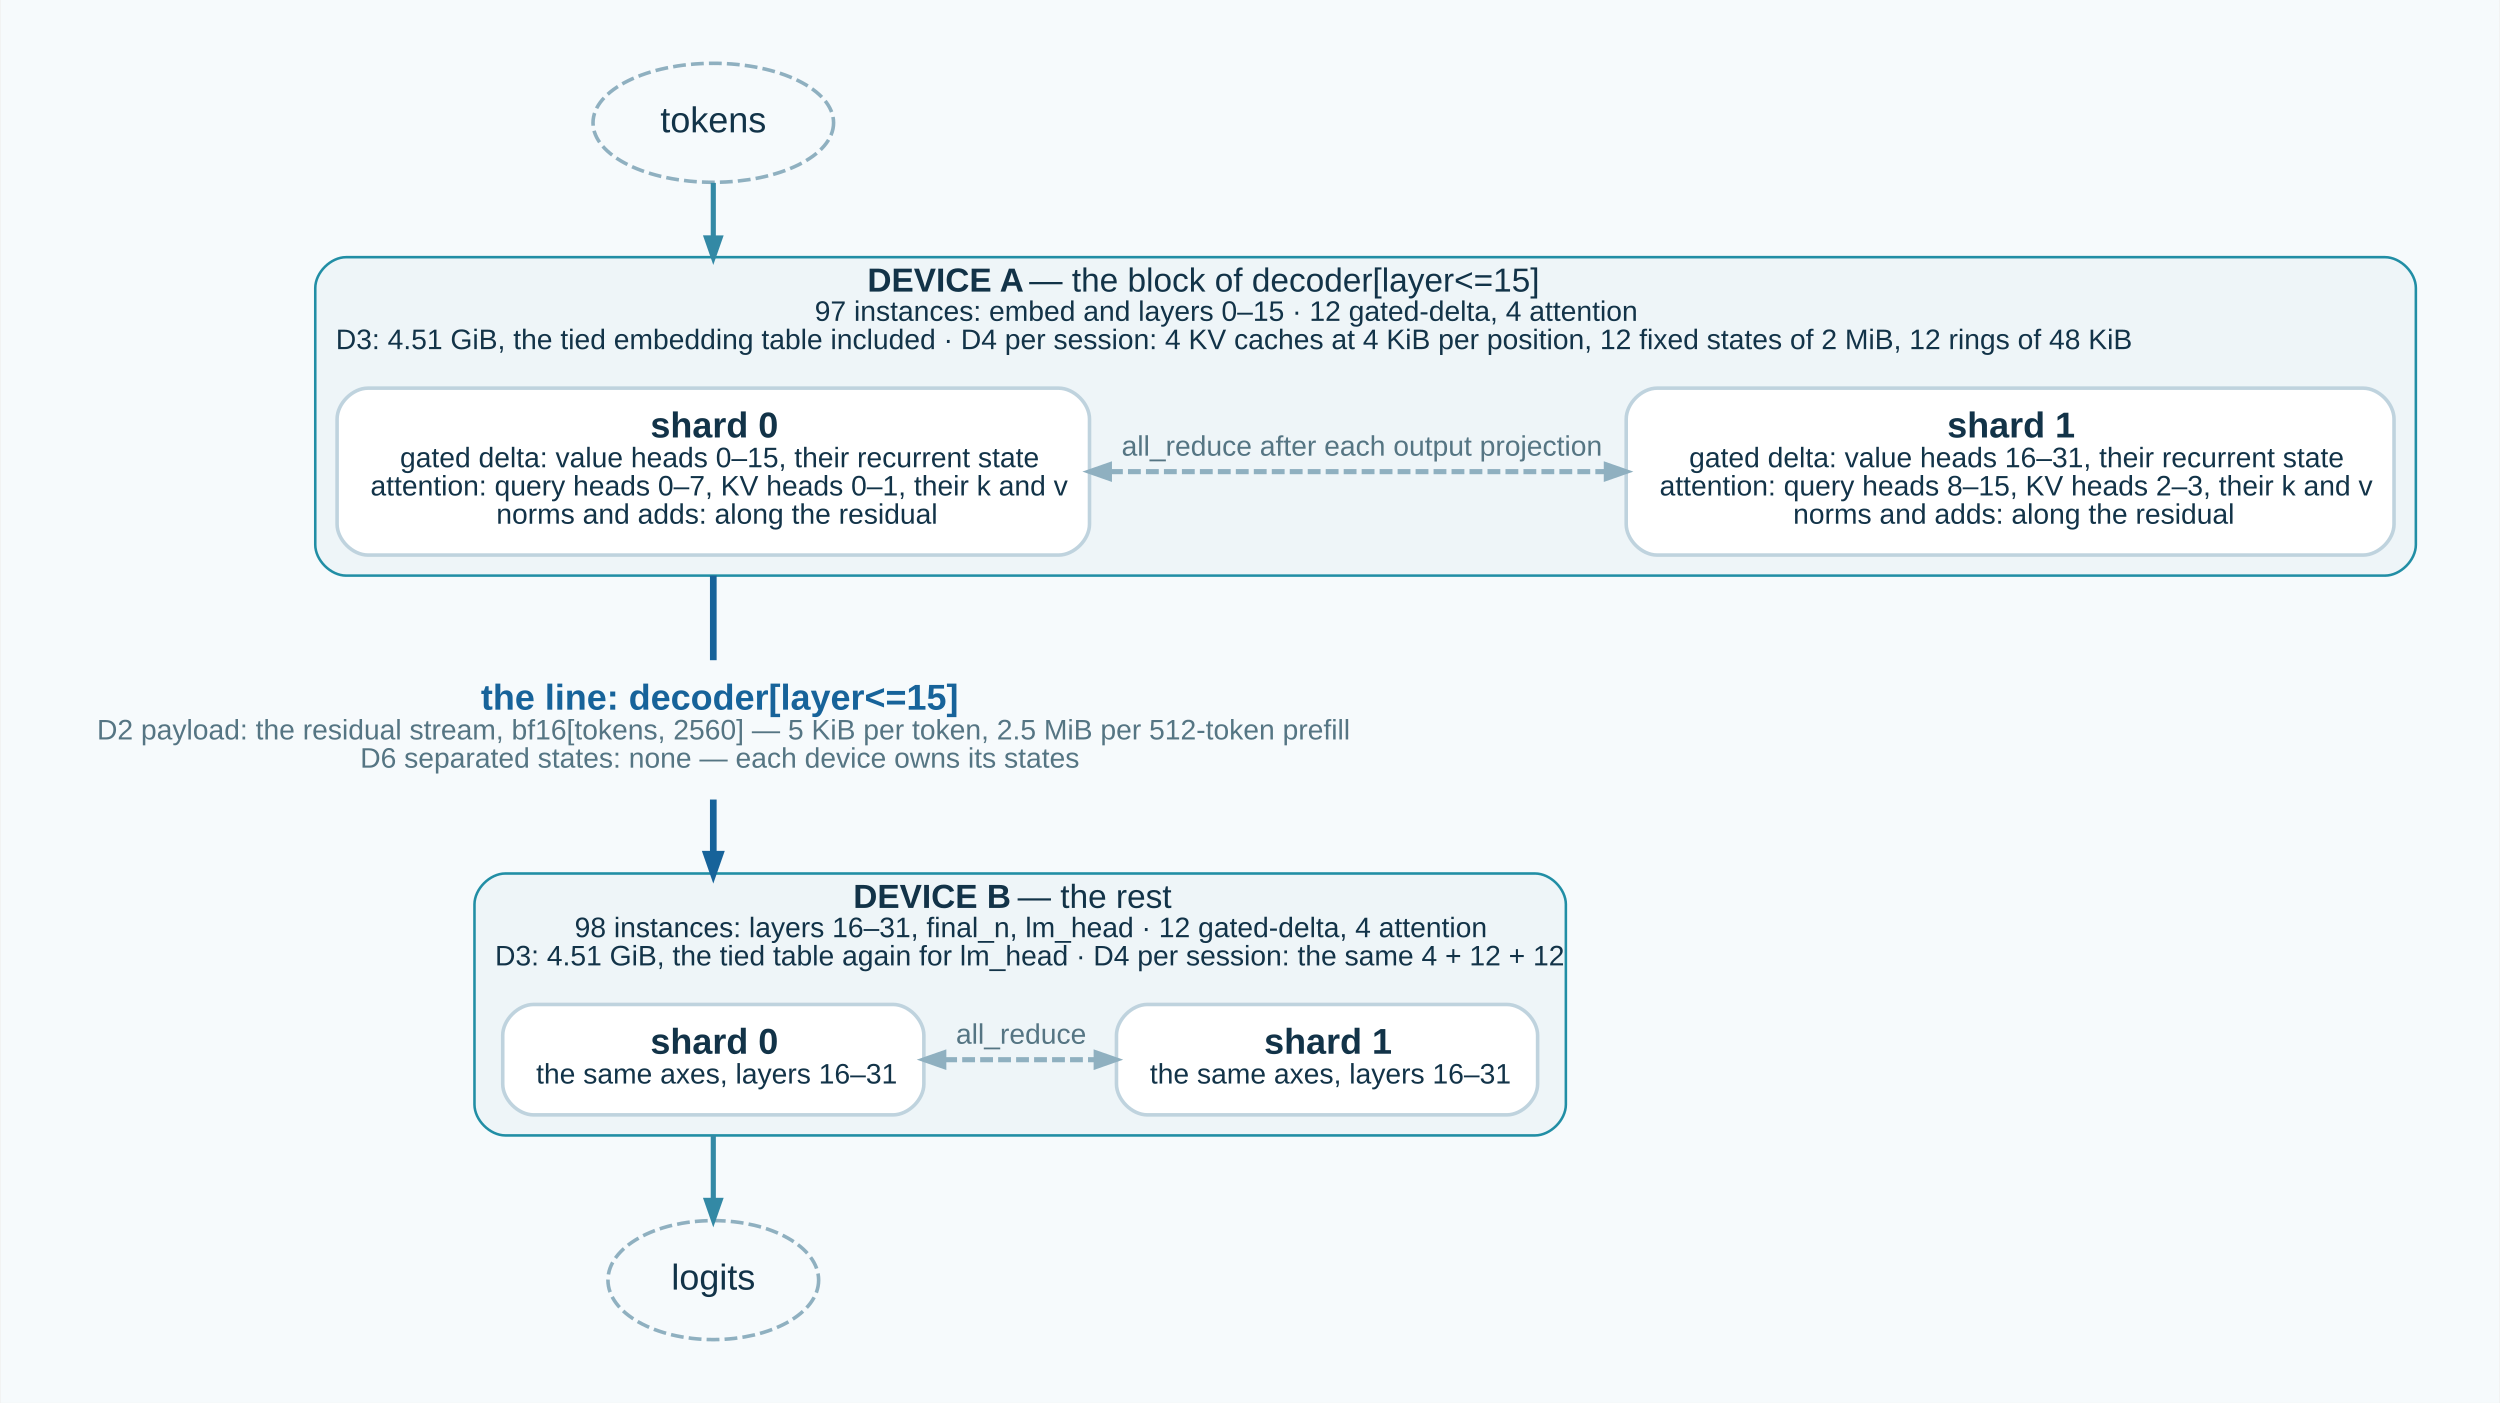
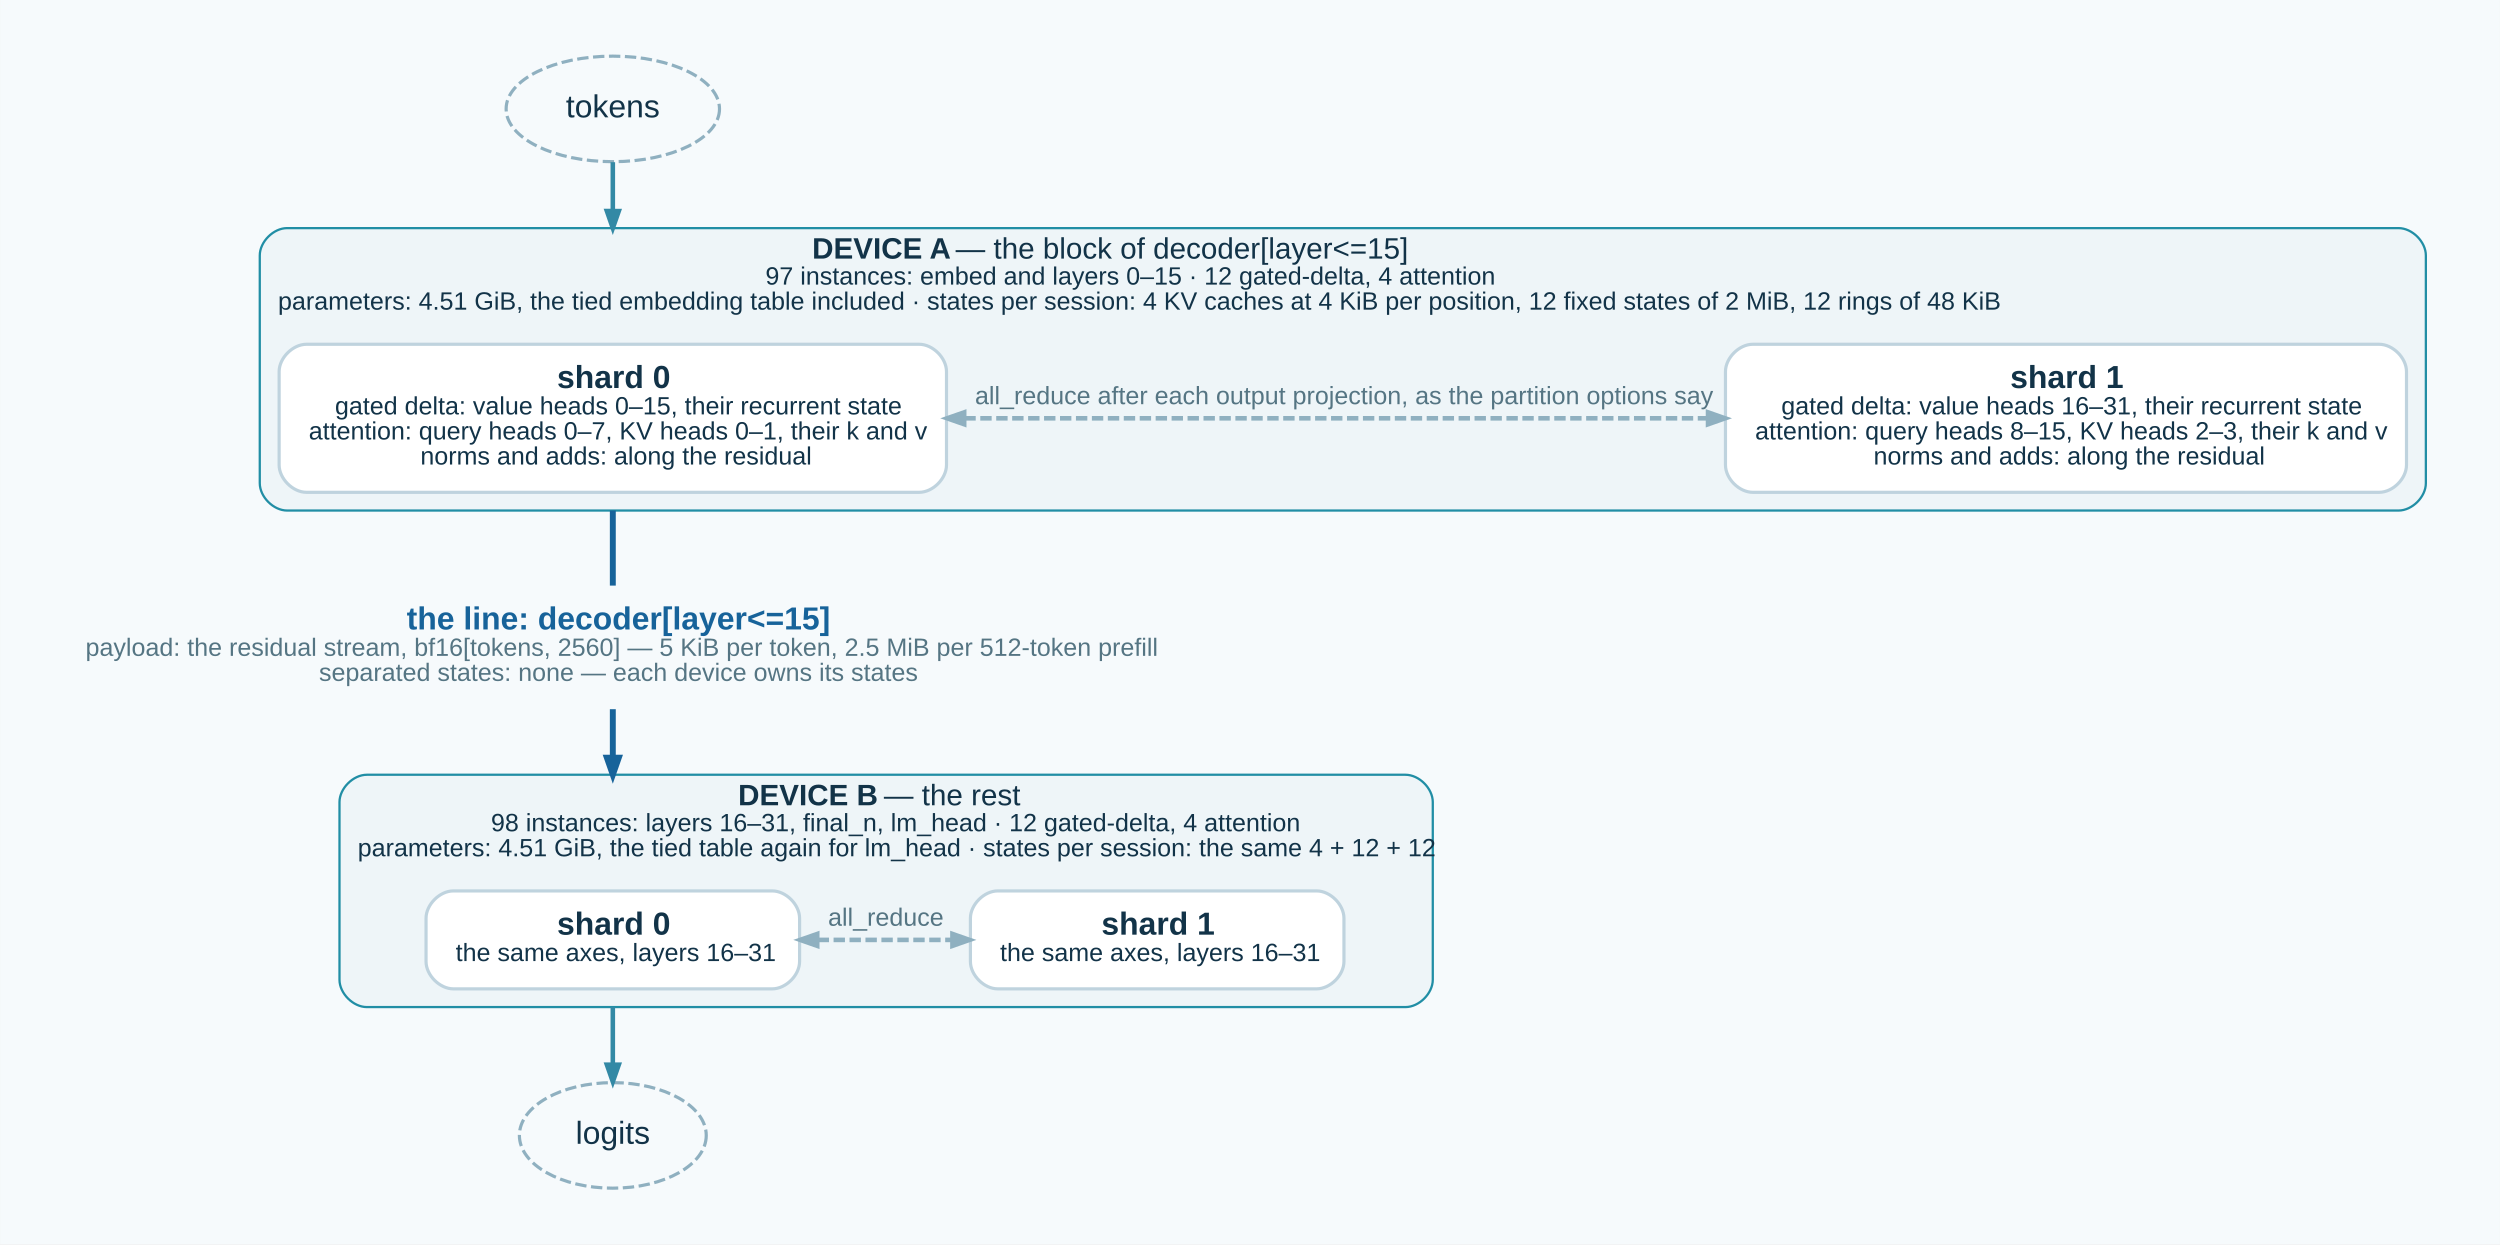
- <svg xmlns="http://www.w3.org/2000/svg" width="973pt" height="546pt" viewBox="0.00 0.00 972.96 546.30">
+ <svg xmlns="http://www.w3.org/2000/svg" width="1097pt" height="546pt" viewBox="0.00 0.00 1097.46 546.30">
  <g id="graph0" class="graph" transform="scale(1 1) rotate(0) translate(24.48 521.82)">
-     <polygon fill="#f6fafc" stroke="transparent" points="-24.48,24.48 -24.48,-521.82 948.48,-521.82 948.48,24.48 -24.48,24.48" />
+     <polygon fill="#f6fafc" stroke="transparent" points="-24.48,24.48 -24.48,-521.82 1072.98,-521.82 1072.98,24.48 -24.48,24.48" />
    <g id="clust1" class="cluster">
-       <path fill="#eef5f8" stroke="#218ea5" d="M110,-297.67C110,-297.67 904,-297.67 904,-297.67 910,-297.67 916,-303.67 916,-309.67 916,-309.67 916,-409.67 916,-409.67 916,-415.67 910,-421.67 904,-421.67 904,-421.67 110,-421.67 110,-421.67 104,-421.67 98,-415.67 98,-409.67 98,-409.67 98,-309.67 98,-309.67 98,-303.67 104,-297.67 110,-297.67" />
-       <text text-anchor="start" x="313" y="-408.27" font-family="Arial" font-weight="bold" font-size="13.00" fill="#123348">DEVICE A</text>
-       <text text-anchor="start" x="376" y="-408.27" font-family="Arial" font-size="13.00" fill="#123348"> — the block of decoder[layer&lt;=15]</text>
-       <text text-anchor="start" x="292.5" y="-396.87" font-family="Arial" font-size="11.00" fill="#123348">97 instances: embed and layers 0–15 · 12 gated-delta, 4 attention</text>
-       <text text-anchor="start" x="106" y="-385.87" font-family="Arial" font-size="11.00" fill="#123348">D3: 4.51 GiB, the tied embedding table included · D4 per session: 4 KV caches at 4 KiB per position, 12 fixed states of 2 MiB, 12 rings of 48 KiB</text>
+       <path fill="#eef5f8" stroke="#218ea5" d="M101.5,-297.67C101.5,-297.67 1028.5,-297.67 1028.5,-297.67 1034.5,-297.67 1040.5,-303.67 1040.5,-309.67 1040.5,-309.67 1040.5,-409.67 1040.5,-409.67 1040.5,-415.67 1034.5,-421.67 1028.5,-421.67 1028.5,-421.67 101.5,-421.67 101.5,-421.67 95.5,-421.67 89.5,-415.67 89.5,-409.67 89.5,-409.67 89.5,-309.67 89.5,-309.67 89.5,-303.67 95.5,-297.67 101.5,-297.67" />
+       <text text-anchor="start" x="332" y="-408.27" font-family="Arial" font-weight="bold" font-size="13.00" fill="#123348">DEVICE A</text>
+       <text text-anchor="start" x="395" y="-408.27" font-family="Arial" font-size="13.00" fill="#123348"> — the block of decoder[layer&lt;=15]</text>
+       <text text-anchor="start" x="311.5" y="-396.87" font-family="Arial" font-size="11.00" fill="#123348">97 instances: embed and layers 0–15 · 12 gated-delta, 4 attention</text>
+       <text text-anchor="start" x="97.5" y="-385.87" font-family="Arial" font-size="11.00" fill="#123348">parameters: 4.51 GiB, the tied embedding table included · states per session: 4 KV caches at 4 KiB per position, 12 fixed states of 2 MiB, 12 rings of 48 KiB</text>
    </g>
    <g id="clust3" class="cluster">
-       <path fill="#eef5f8" stroke="#218ea5" d="M172,-79.67C172,-79.67 573,-79.67 573,-79.67 579,-79.67 585,-85.67 585,-91.67 585,-91.67 585,-169.67 585,-169.67 585,-175.67 579,-181.67 573,-181.67 573,-181.67 172,-181.67 172,-181.67 166,-181.67 160,-175.67 160,-169.67 160,-169.67 160,-91.67 160,-91.67 160,-85.67 166,-79.67 172,-79.67" />
-       <text text-anchor="start" x="307.5" y="-168.27" font-family="Arial" font-weight="bold" font-size="13.00" fill="#123348">DEVICE B</text>
-       <text text-anchor="start" x="371.5" y="-168.27" font-family="Arial" font-size="13.00" fill="#123348"> — the rest</text>
-       <text text-anchor="start" x="199" y="-156.87" font-family="Arial" font-size="11.00" fill="#123348">98 instances: layers 16–31, final_n, lm_head · 12 gated-delta, 4 attention</text>
-       <text text-anchor="start" x="168" y="-145.87" font-family="Arial" font-size="11.00" fill="#123348">D3: 4.51 GiB, the tied table again for lm_head · D4 per session: the same 4 + 12 + 12</text>
+       <path fill="#eef5f8" stroke="#218ea5" d="M136.5,-79.67C136.5,-79.67 592.5,-79.67 592.5,-79.67 598.5,-79.67 604.5,-85.67 604.5,-91.67 604.5,-91.67 604.5,-169.67 604.5,-169.67 604.5,-175.67 598.5,-181.67 592.5,-181.67 592.5,-181.67 136.5,-181.67 136.5,-181.67 130.5,-181.67 124.5,-175.67 124.5,-169.67 124.5,-169.67 124.5,-91.67 124.5,-91.67 124.5,-85.67 130.5,-79.67 136.5,-79.67" />
+       <text text-anchor="start" x="299.5" y="-168.27" font-family="Arial" font-weight="bold" font-size="13.00" fill="#123348">DEVICE B</text>
+       <text text-anchor="start" x="363.5" y="-168.27" font-family="Arial" font-size="13.00" fill="#123348"> — the rest</text>
+       <text text-anchor="start" x="191" y="-156.87" font-family="Arial" font-size="11.00" fill="#123348">98 instances: layers 16–31, final_n, lm_head · 12 gated-delta, 4 attention</text>
+       <text text-anchor="start" x="132.5" y="-145.87" font-family="Arial" font-size="11.00" fill="#123348">parameters: 4.51 GiB, the tied table again for lm_head · states per session: the same 4 + 12 + 12</text>
    </g>
    <g id="node1" class="node">
-       <ellipse fill="none" stroke="#8fb0c0" stroke-width="1.4" stroke-dasharray="5,2" cx="253" cy="-474" rx="46.84" ry="23.17" />
-       <text text-anchor="middle" x="253" y="-470.3" font-family="Arial" font-size="14.00" fill="#123348">tokens</text>
+       <ellipse fill="none" stroke="#8fb0c0" stroke-width="1.4" stroke-dasharray="5,2" cx="244.5" cy="-474" rx="46.84" ry="23.17" />
+       <text text-anchor="middle" x="244.5" y="-470.3" font-family="Arial" font-size="14.00" fill="#123348">tokens</text>
    </g>
    <g id="node2" class="node">
-       <path fill="#ffffff" stroke="#bfd3de" stroke-width="1.4" d="M387.5,-370.67C387.5,-370.67 118.5,-370.67 118.5,-370.67 112.5,-370.67 106.5,-364.67 106.5,-358.67 106.5,-358.67 106.5,-317.67 106.5,-317.67 106.5,-311.67 112.5,-305.67 118.5,-305.67 118.5,-305.67 387.5,-305.67 387.5,-305.67 393.5,-305.67 399.5,-311.67 399.5,-317.67 399.5,-317.67 399.5,-358.67 399.5,-358.67 399.5,-364.67 393.5,-370.67 387.5,-370.67" />
-       <text text-anchor="start" x="228.5" y="-351.47" font-family="Arial" font-weight="bold" font-size="14.00" fill="#123348">shard 0</text>
-       <text text-anchor="start" x="131" y="-339.87" font-family="Arial" font-size="11.00" fill="#123348">gated delta: value heads 0–15, their recurrent state</text>
-       <text text-anchor="start" x="119.5" y="-328.87" font-family="Arial" font-size="11.00" fill="#123348">attention: query heads 0–7, KV heads 0–1, their k and v</text>
-       <text text-anchor="start" x="168.5" y="-317.87" font-family="Arial" font-size="11.00" fill="#123348">norms and adds: along the residual</text>
+       <path fill="#ffffff" stroke="#bfd3de" stroke-width="1.4" d="M379,-370.67C379,-370.67 110,-370.67 110,-370.67 104,-370.67 98,-364.67 98,-358.67 98,-358.67 98,-317.67 98,-317.67 98,-311.67 104,-305.67 110,-305.67 110,-305.67 379,-305.67 379,-305.67 385,-305.67 391,-311.67 391,-317.67 391,-317.67 391,-358.67 391,-358.67 391,-364.67 385,-370.67 379,-370.67" />
+       <text text-anchor="start" x="220" y="-351.47" font-family="Arial" font-weight="bold" font-size="14.00" fill="#123348">shard 0</text>
+       <text text-anchor="start" x="122.5" y="-339.87" font-family="Arial" font-size="11.00" fill="#123348">gated delta: value heads 0–15, their recurrent state</text>
+       <text text-anchor="start" x="111" y="-328.87" font-family="Arial" font-size="11.00" fill="#123348">attention: query heads 0–7, KV heads 0–1, their k and v</text>
+       <text text-anchor="start" x="160" y="-317.87" font-family="Arial" font-size="11.00" fill="#123348">norms and adds: along the residual</text>
    </g>
    <g id="edge5" class="edge">
-       <path fill="none" stroke="#3389a5" stroke-width="2" d="M253,-450.6C253,-444.35 253,-437.15 253,-429.48" />
-       <polygon fill="#3389a5" stroke="#3389a5" stroke-width="2" points="255.63,-429.16 253,-421.66 250.38,-429.17 255.63,-429.16" />
+       <path fill="none" stroke="#3389a5" stroke-width="2" d="M244.5,-450.6C244.5,-444.35 244.5,-437.15 244.5,-429.48" />
+       <polygon fill="#3389a5" stroke="#3389a5" stroke-width="2" points="247.13,-429.16 244.5,-421.66 241.88,-429.17 247.13,-429.16" />
    </g>
    <g id="node3" class="node">
-       <path fill="#ffffff" stroke="#bfd3de" stroke-width="1.4" d="M895.5,-370.67C895.5,-370.67 620.5,-370.67 620.5,-370.67 614.5,-370.67 608.5,-364.67 608.5,-358.67 608.5,-358.67 608.5,-317.67 608.5,-317.67 608.5,-311.67 614.5,-305.67 620.5,-305.67 620.5,-305.67 895.5,-305.67 895.5,-305.67 901.5,-305.67 907.5,-311.67 907.5,-317.67 907.5,-317.67 907.5,-358.67 907.5,-358.67 907.5,-364.67 901.5,-370.67 895.5,-370.67" />
-       <text text-anchor="start" x="733.5" y="-351.47" font-family="Arial" font-weight="bold" font-size="14.00" fill="#123348">shard 1</text>
-       <text text-anchor="start" x="633" y="-339.87" font-family="Arial" font-size="11.00" fill="#123348">gated delta: value heads 16–31, their recurrent state</text>
-       <text text-anchor="start" x="621.5" y="-328.87" font-family="Arial" font-size="11.00" fill="#123348">attention: query heads 8–15, KV heads 2–3, their k and v</text>
-       <text text-anchor="start" x="673.5" y="-317.87" font-family="Arial" font-size="11.00" fill="#123348">norms and adds: along the residual</text>
+       <path fill="#ffffff" stroke="#bfd3de" stroke-width="1.4" d="M1020,-370.67C1020,-370.67 745,-370.67 745,-370.67 739,-370.67 733,-364.67 733,-358.67 733,-358.67 733,-317.67 733,-317.67 733,-311.67 739,-305.67 745,-305.67 745,-305.67 1020,-305.67 1020,-305.67 1026,-305.67 1032,-311.67 1032,-317.67 1032,-317.67 1032,-358.67 1032,-358.67 1032,-364.67 1026,-370.67 1020,-370.67" />
+       <text text-anchor="start" x="858" y="-351.47" font-family="Arial" font-weight="bold" font-size="14.00" fill="#123348">shard 1</text>
+       <text text-anchor="start" x="757.5" y="-339.87" font-family="Arial" font-size="11.00" fill="#123348">gated delta: value heads 16–31, their recurrent state</text>
+       <text text-anchor="start" x="746" y="-328.87" font-family="Arial" font-size="11.00" fill="#123348">attention: query heads 8–15, KV heads 2–3, their k and v</text>
+       <text text-anchor="start" x="798" y="-317.87" font-family="Arial" font-size="11.00" fill="#123348">norms and adds: along the residual</text>
    </g>
    <g id="edge2" class="edge">
-       <path fill="none" stroke="#8fb0c0" stroke-width="2" stroke-dasharray="5,2" d="M407.48,-338.17C468.66,-338.17 538.93,-338.17 600.42,-338.17" />
-       <polygon fill="#8fb0c0" stroke="#8fb0c0" stroke-width="2" points="407.25,-335.54 399.75,-338.17 407.25,-340.79 407.25,-335.54" />
-       <polygon fill="#8fb0c0" stroke="#8fb0c0" stroke-width="2" points="600.76,-340.79 608.26,-338.17 600.76,-335.54 600.76,-340.79" />
-       <text text-anchor="start" x="412" y="-344.37" font-family="Arial" font-size="11.00" fill="#557583">all_reduce after each output projection</text>
+       <path fill="none" stroke="#8fb0c0" stroke-width="2" stroke-dasharray="5,2" d="M398.83,-338.17C497.71,-338.17 625.66,-338.17 725.13,-338.17" />
+       <polygon fill="#8fb0c0" stroke="#8fb0c0" stroke-width="2" points="398.77,-335.54 391.27,-338.17 398.77,-340.79 398.77,-335.54" />
+       <polygon fill="#8fb0c0" stroke="#8fb0c0" stroke-width="2" points="725.34,-340.79 732.84,-338.17 725.34,-335.54 725.34,-340.79" />
+       <text text-anchor="start" x="403.5" y="-344.37" font-family="Arial" font-size="11.00" fill="#557583">all_reduce after each output projection, as the partition options say</text>
    </g>
    <g id="node4" class="node">
-       <path fill="#f6fafc" stroke="transparent" stroke-width="1.4" d="M494,-264.67C494,-264.67 12,-264.67 12,-264.67 6,-264.67 0,-258.67 0,-252.67 0,-252.67 0,-222.67 0,-222.67 0,-216.67 6,-210.67 12,-210.67 12,-210.67 494,-210.67 494,-210.67 500,-210.67 506,-216.67 506,-222.67 506,-222.67 506,-252.67 506,-252.67 506,-258.67 500,-264.67 494,-264.67" />
-       <text text-anchor="start" x="162.5" y="-245.47" font-family="Arial" font-weight="bold" font-size="14.00" fill="#17639a">the line: decoder[layer&lt;=15]</text>
-       <text text-anchor="start" x="13" y="-233.87" font-family="Arial" font-size="11.00" fill="#557583">D2 payload: the residual stream, bf16[tokens, 2560] — 5 KiB per token, 2.5 MiB per 512-token prefill</text>
-       <text text-anchor="start" x="115.5" y="-222.87" font-family="Arial" font-size="11.00" fill="#557583">D6 separated states: none — each device owns its states</text>
+       <path fill="#f6fafc" stroke="transparent" stroke-width="1.4" d="M477,-264.67C477,-264.67 12,-264.67 12,-264.67 6,-264.67 0,-258.67 0,-252.67 0,-252.67 0,-222.67 0,-222.67 0,-216.67 6,-210.67 12,-210.67 12,-210.67 477,-210.67 477,-210.67 483,-210.67 489,-216.67 489,-222.67 489,-222.67 489,-252.67 489,-252.67 489,-258.67 483,-264.67 477,-264.67" />
+       <text text-anchor="start" x="154" y="-245.47" font-family="Arial" font-weight="bold" font-size="14.00" fill="#17639a">the line: decoder[layer&lt;=15]</text>
+       <text text-anchor="start" x="13" y="-233.87" font-family="Arial" font-size="11.00" fill="#557583">payload: the residual stream, bf16[tokens, 2560] — 5 KiB per token, 2.5 MiB per 512-token prefill</text>
+       <text text-anchor="start" x="115.5" y="-222.87" font-family="Arial" font-size="11.00" fill="#557583">separated states: none — each device owns its states</text>
    </g>
    <g id="edge6" class="edge">
-       <path fill="none" stroke="#17639a" stroke-width="2.6" d="M253,-297.67C253,-286.58 253,-274.81 253,-264.72" />
+       <path fill="none" stroke="#17639a" stroke-width="2.6" d="M244.5,-297.67C244.5,-286.58 244.5,-274.81 244.5,-264.72" />
    </g>
    <g id="node5" class="node">
-       <path fill="#ffffff" stroke="#bfd3de" stroke-width="1.4" d="M323,-130.67C323,-130.67 183,-130.67 183,-130.67 177,-130.67 171,-124.67 171,-118.67 171,-118.67 171,-99.67 171,-99.67 171,-93.67 177,-87.67 183,-87.67 183,-87.67 323,-87.67 323,-87.67 329,-87.67 335,-93.67 335,-99.67 335,-99.67 335,-118.67 335,-118.67 335,-124.67 329,-130.67 323,-130.67" />
-       <text text-anchor="start" x="228.5" y="-111.47" font-family="Arial" font-weight="bold" font-size="14.00" fill="#123348">shard 0</text>
-       <text text-anchor="start" x="184" y="-99.87" font-family="Arial" font-size="11.00" fill="#123348">the same axes, layers 16–31</text>
+       <path fill="#ffffff" stroke="#bfd3de" stroke-width="1.4" d="M314.5,-130.67C314.5,-130.67 174.5,-130.67 174.5,-130.67 168.5,-130.67 162.5,-124.67 162.5,-118.67 162.5,-118.67 162.5,-99.67 162.5,-99.67 162.5,-93.67 168.5,-87.67 174.5,-87.67 174.5,-87.67 314.5,-87.67 314.5,-87.67 320.5,-87.67 326.5,-93.67 326.5,-99.67 326.5,-99.67 326.5,-118.67 326.5,-118.67 326.5,-124.67 320.5,-130.67 314.5,-130.67" />
+       <text text-anchor="start" x="220" y="-111.47" font-family="Arial" font-weight="bold" font-size="14.00" fill="#123348">shard 0</text>
+       <text text-anchor="start" x="175.5" y="-99.87" font-family="Arial" font-size="11.00" fill="#123348">the same axes, layers 16–31</text>
    </g>
    <g id="edge7" class="edge">
-       <path fill="none" stroke="#17639a" stroke-width="2.6" d="M253,-210.46C253,-204.03 253,-196.82 253,-189.29" />
-       <polygon fill="#17639a" stroke="#17639a" stroke-width="2.6" points="255.63,-189.17 253,-181.67 250.38,-189.17 255.63,-189.17" />
+       <path fill="none" stroke="#17639a" stroke-width="2.6" d="M244.5,-210.46C244.5,-204.03 244.5,-196.82 244.5,-189.29" />
+       <polygon fill="#17639a" stroke="#17639a" stroke-width="2.6" points="247.13,-189.17 244.5,-181.67 241.88,-189.17 247.13,-189.17" />
    </g>
    <g id="node6" class="node">
-       <path fill="#ffffff" stroke="#bfd3de" stroke-width="1.4" d="M562,-130.67C562,-130.67 422,-130.67 422,-130.67 416,-130.67 410,-124.67 410,-118.67 410,-118.67 410,-99.67 410,-99.67 410,-93.67 416,-87.67 422,-87.67 422,-87.67 562,-87.67 562,-87.67 568,-87.67 574,-93.67 574,-99.67 574,-99.67 574,-118.67 574,-118.67 574,-124.67 568,-130.67 562,-130.67" />
-       <text text-anchor="start" x="467.5" y="-111.47" font-family="Arial" font-weight="bold" font-size="14.00" fill="#123348">shard 1</text>
-       <text text-anchor="start" x="423" y="-99.87" font-family="Arial" font-size="11.00" fill="#123348">the same axes, layers 16–31</text>
+       <path fill="#ffffff" stroke="#bfd3de" stroke-width="1.4" d="M553.5,-130.67C553.5,-130.67 413.5,-130.67 413.5,-130.67 407.5,-130.67 401.5,-124.67 401.5,-118.67 401.5,-118.67 401.5,-99.67 401.5,-99.67 401.5,-93.67 407.5,-87.67 413.5,-87.67 413.5,-87.67 553.5,-87.67 553.5,-87.67 559.5,-87.67 565.5,-93.67 565.5,-99.67 565.5,-99.67 565.5,-118.67 565.5,-118.67 565.5,-124.67 559.5,-130.67 553.5,-130.67" />
+       <text text-anchor="start" x="459" y="-111.47" font-family="Arial" font-weight="bold" font-size="14.00" fill="#123348">shard 1</text>
+       <text text-anchor="start" x="414.5" y="-99.87" font-family="Arial" font-size="11.00" fill="#123348">the same axes, layers 16–31</text>
    </g>
    <g id="edge4" class="edge">
-       <path fill="none" stroke="#8fb0c0" stroke-width="2" stroke-dasharray="5,2" d="M342.92,-109.17C362.24,-109.17 382.65,-109.17 401.97,-109.17" />
-       <polygon fill="#8fb0c0" stroke="#8fb0c0" stroke-width="2" points="342.75,-106.54 335.25,-109.17 342.75,-111.79 342.75,-106.54" />
-       <polygon fill="#8fb0c0" stroke="#8fb0c0" stroke-width="2" points="402.1,-111.79 409.6,-109.17 402.1,-106.54 402.1,-111.79" />
-       <text text-anchor="start" x="347.5" y="-115.37" font-family="Arial" font-size="11.00" fill="#557583">all_reduce</text>
+       <path fill="none" stroke="#8fb0c0" stroke-width="2" stroke-dasharray="5,2" d="M334.42,-109.17C353.74,-109.17 374.15,-109.17 393.47,-109.17" />
+       <polygon fill="#8fb0c0" stroke="#8fb0c0" stroke-width="2" points="334.25,-106.54 326.75,-109.17 334.25,-111.79 334.25,-106.54" />
+       <polygon fill="#8fb0c0" stroke="#8fb0c0" stroke-width="2" points="393.6,-111.79 401.1,-109.17 393.6,-106.54 393.6,-111.79" />
+       <text text-anchor="start" x="339" y="-115.37" font-family="Arial" font-size="11.00" fill="#557583">all_reduce</text>
    </g>
    <g id="node7" class="node">
-       <ellipse fill="none" stroke="#8fb0c0" stroke-width="1.4" stroke-dasharray="5,2" cx="253" cy="-23.33" rx="41.02" ry="23.17" />
-       <text text-anchor="middle" x="253" y="-19.63" font-family="Arial" font-size="14.00" fill="#123348">logits</text>
+       <ellipse fill="none" stroke="#8fb0c0" stroke-width="1.4" stroke-dasharray="5,2" cx="244.5" cy="-23.33" rx="41.02" ry="23.17" />
+       <text text-anchor="middle" x="244.5" y="-19.63" font-family="Arial" font-size="14.00" fill="#123348">logits</text>
    </g>
    <g id="edge8" class="edge">
-       <path fill="none" stroke="#3389a5" stroke-width="2" d="M253,-79.67C253,-71.59 253,-62.76 253,-54.57" />
-       <polygon fill="#3389a5" stroke="#3389a5" stroke-width="2" points="255.63,-54.38 253,-46.88 250.38,-54.38 255.63,-54.38" />
+       <path fill="none" stroke="#3389a5" stroke-width="2" d="M244.5,-79.67C244.5,-71.59 244.5,-62.76 244.5,-54.57" />
+       <polygon fill="#3389a5" stroke="#3389a5" stroke-width="2" points="247.13,-54.38 244.5,-46.88 241.88,-54.38 247.13,-54.38" />
    </g>
  </g>
</svg>
